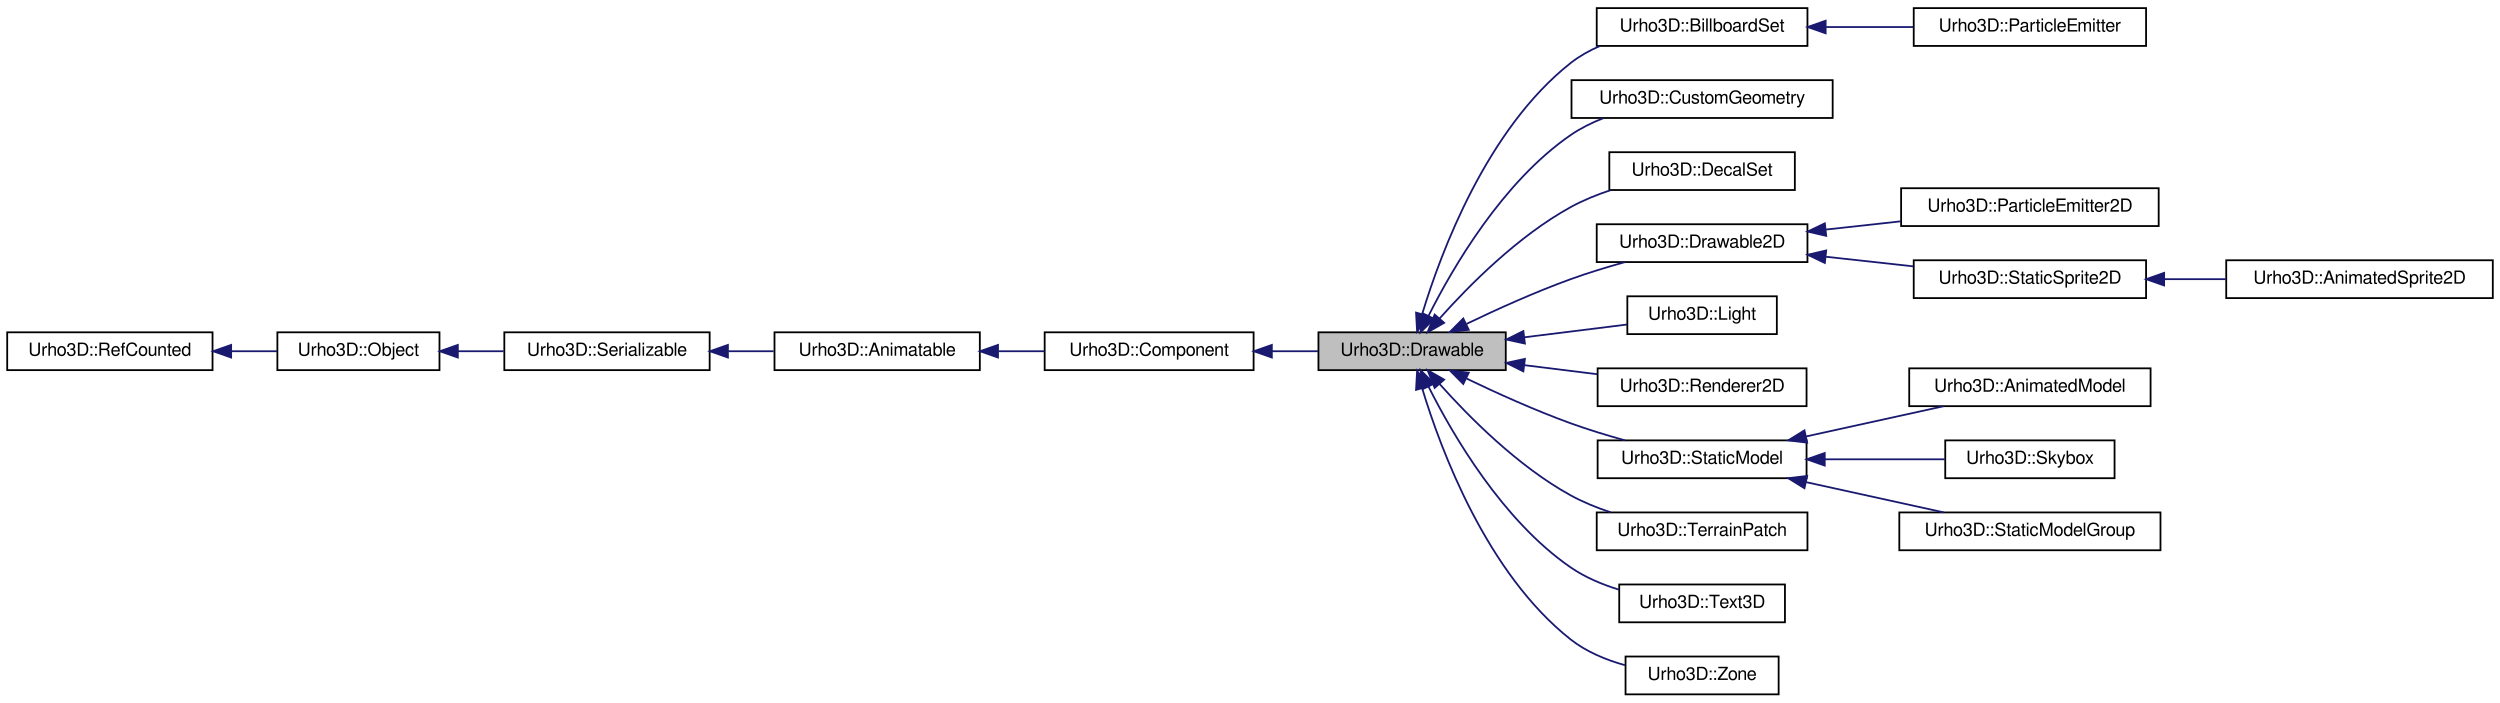
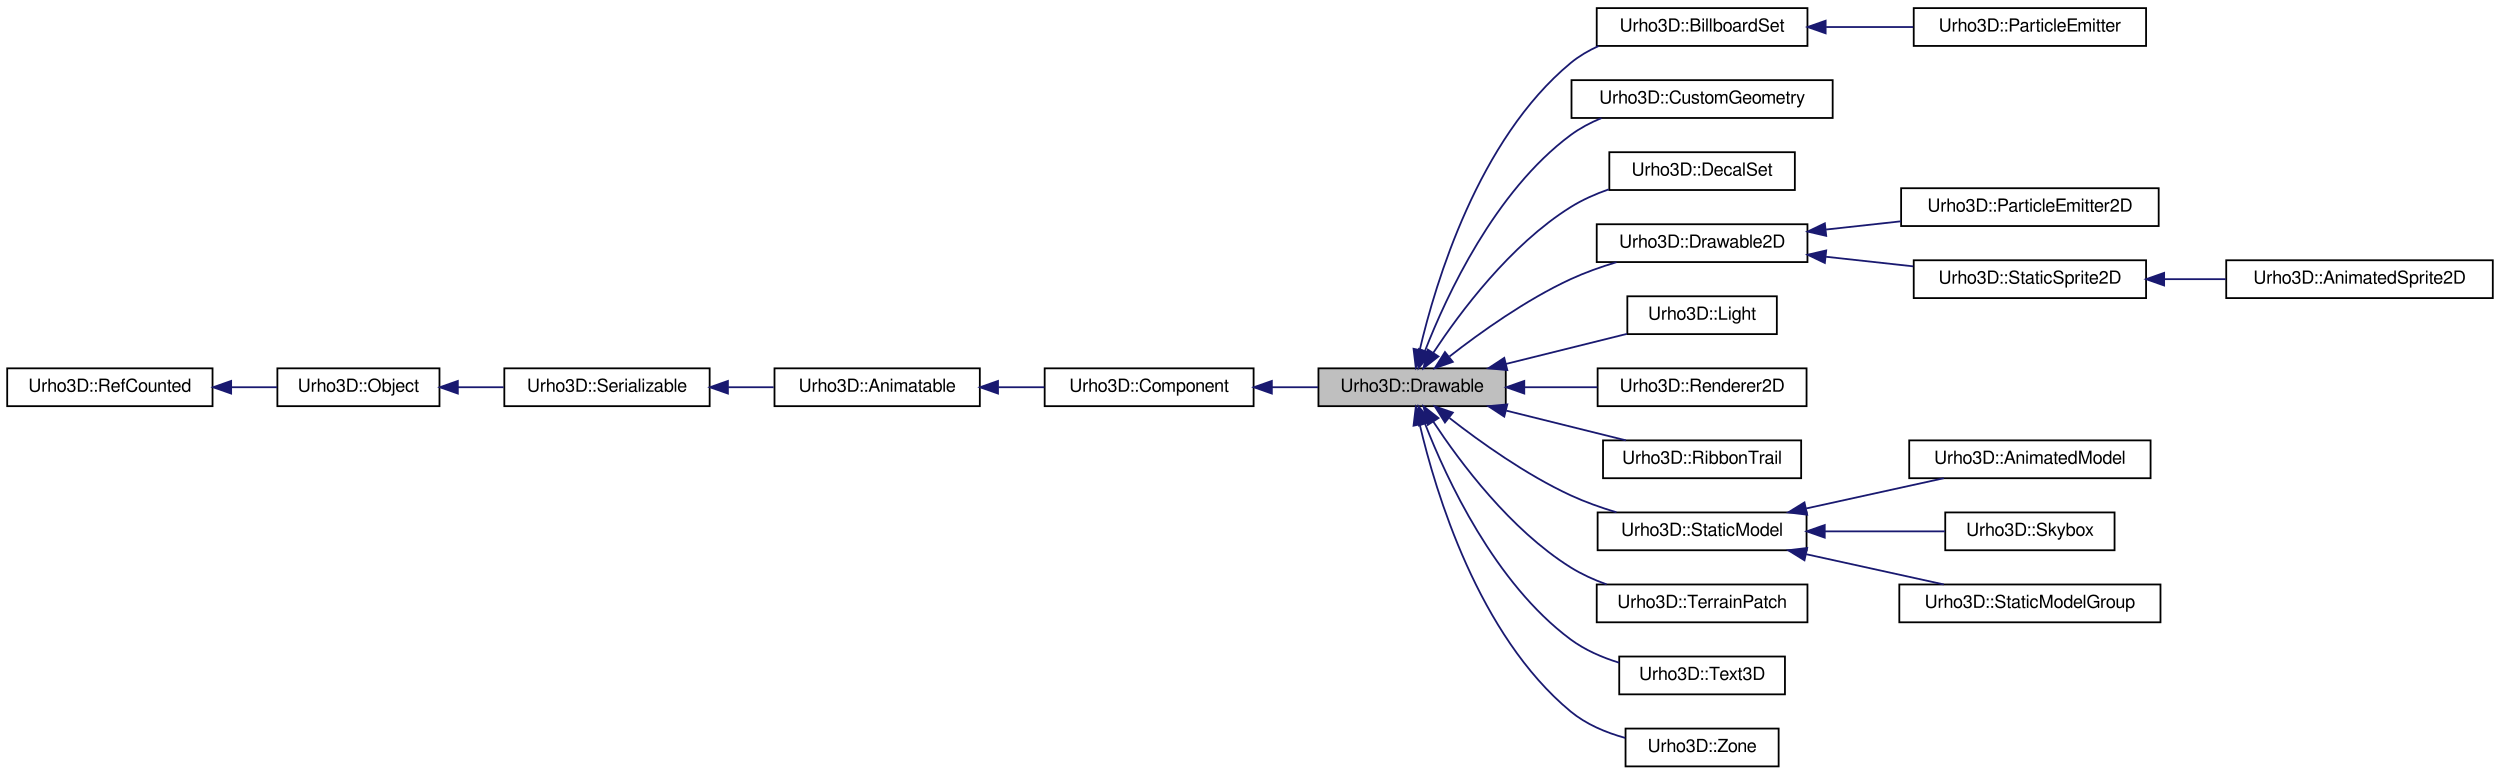
- <svg xmlns="http://www.w3.org/2000/svg" xmlns:xlink="http://www.w3.org/1999/xlink" width="1388pt" height="390pt" viewBox="0.00 0.00 1388.00 390.00">
-   <g id="graph1" class="graph" transform="scale(1 1) rotate(0) translate(4 386)">
+ <svg xmlns="http://www.w3.org/2000/svg" xmlns:xlink="http://www.w3.org/1999/xlink" width="1388pt" height="430pt" viewBox="0.00 0.00 1388.00 430.00">
+   <g id="graph1" class="graph" transform="scale(1 1) rotate(0) translate(4 426)">
    <g id="node1" class="node">
-       <polygon fill="#bfbfbf" stroke="black" points="728,-180.5 728,-201.5 832,-201.5 832,-180.5 728,-180.5" />
-       <text text-anchor="middle" x="780" y="-188.5" font-family="FreeSans" font-size="10.00">Urho3D::Drawable</text>
+       <polygon fill="#bfbfbf" stroke="black" points="728,-200.5 728,-221.5 832,-221.5 832,-200.5 728,-200.5" />
+       <text text-anchor="middle" x="780" y="-208.5" font-family="FreeSans" font-size="10.00">Urho3D::Drawable</text>
    </g>
    <g id="node13" class="node">
      <a xlink:href="class_urho3_d_1_1_billboard_set.html" target="_top" xlink:title="Billboard component.">
-         <polygon fill="none" stroke="black" points="882.5,-360.5 882.5,-381.5 999.5,-381.5 999.5,-360.5 882.5,-360.5" />
-         <text text-anchor="middle" x="941" y="-368.5" font-family="FreeSans" font-size="10.00">Urho3D::BillboardSet</text>
+         <polygon fill="none" stroke="black" points="882.5,-400.5 882.5,-421.5 999.5,-421.5 999.5,-400.5 882.5,-400.5" />
+         <text text-anchor="middle" x="941" y="-408.5" font-family="FreeSans" font-size="10.00">Urho3D::BillboardSet</text>
      </a>
    </g>
    <g id="edge12" class="edge">
-       <path fill="none" stroke="midnightblue" d="M785.623,-211.723C796.009,-245.997 821.501,-314.336 868,-351 872.85,-354.824 878.379,-357.918 884.176,-360.421" />
-       <polygon fill="midnightblue" stroke="midnightblue" points="788.915,-210.509 782.774,-201.876 782.191,-212.454 788.915,-210.509" />
+       <path fill="none" stroke="midnightblue" d="M784.224,-231.645C792.998,-269.17 816.798,-348.591 868,-391 872.655,-394.856 877.994,-397.972 883.622,-400.489" />
+       <polygon fill="midnightblue" stroke="midnightblue" points="787.631,-230.841 782.054,-221.833 780.797,-232.353 787.631,-230.841" />
    </g>
    <g id="node17" class="node">
      <a xlink:href="class_urho3_d_1_1_custom_geometry.html" target="_top" xlink:title="Custom geometry component.">
-         <polygon fill="none" stroke="black" points="868.5,-320.5 868.5,-341.5 1013.5,-341.5 1013.5,-320.5 868.5,-320.5" />
-         <text text-anchor="middle" x="941" y="-328.5" font-family="FreeSans" font-size="10.00">Urho3D::CustomGeometry</text>
+         <polygon fill="none" stroke="black" points="868.5,-360.5 868.5,-381.5 1013.5,-381.5 1013.5,-360.5 868.5,-360.5" />
+         <text text-anchor="middle" x="941" y="-368.5" font-family="FreeSans" font-size="10.00">Urho3D::CustomGeometry</text>
      </a>
    </g>
    <g id="edge16" class="edge">
-       <path fill="none" stroke="midnightblue" d="M789.128,-210.668C802.575,-237.451 830.257,-285.027 868,-311 873.521,-314.799 879.739,-317.878 886.158,-320.374" />
-       <polygon fill="midnightblue" stroke="midnightblue" points="792.197,-208.976 784.68,-201.509 785.901,-212.034 792.197,-208.976" />
+       <path fill="none" stroke="midnightblue" d="M787.196,-231.28C799.124,-261.929 825.933,-319.776 868,-351 873.17,-354.838 879.036,-357.939 885.141,-360.445" />
+       <polygon fill="midnightblue" stroke="midnightblue" points="790.379,-229.801 783.597,-221.662 783.823,-232.254 790.379,-229.801" />
    </g>
    <g id="node19" class="node">
      <a xlink:href="class_urho3_d_1_1_decal_set.html" target="_top" xlink:title="Decal renderer component.">
-         <polygon fill="none" stroke="black" points="889.5,-280.5 889.5,-301.5 992.5,-301.5 992.5,-280.5 889.5,-280.5" />
-         <text text-anchor="middle" x="941" y="-288.5" font-family="FreeSans" font-size="10.00">Urho3D::DecalSet</text>
+         <polygon fill="none" stroke="black" points="889.5,-320.5 889.5,-341.5 992.5,-341.5 992.5,-320.5 889.5,-320.5" />
+         <text text-anchor="middle" x="941" y="-328.5" font-family="FreeSans" font-size="10.00">Urho3D::DecalSet</text>
      </a>
    </g>
    <g id="edge18" class="edge">
-       <path fill="none" stroke="midnightblue" d="M795.237,-209.158C811.473,-227.372 838.815,-254.957 868,-271 874.909,-274.798 882.59,-277.914 890.301,-280.46" />
-       <polygon fill="midnightblue" stroke="midnightblue" points="797.797,-206.769 788.592,-201.524 792.517,-211.364 797.797,-206.769" />
+       <path fill="none" stroke="midnightblue" d="M791.698,-230.02C806.624,-252.687 834.555,-290.112 868,-311 874.464,-315.037 881.747,-318.272 889.145,-320.86" />
+       <polygon fill="midnightblue" stroke="midnightblue" points="794.629,-228.107 786.289,-221.573 788.734,-231.882 794.629,-228.107" />
    </g>
    <g id="node21" class="node">
      <a xlink:href="class_urho3_d_1_1_drawable2_d.html" target="_top" xlink:title="Base class for 2D visible components.">
-         <polygon fill="none" stroke="black" points="882.5,-240.5 882.5,-261.5 999.5,-261.5 999.5,-240.5 882.5,-240.5" />
-         <text text-anchor="middle" x="941" y="-248.5" font-family="FreeSans" font-size="10.00">Urho3D::Drawable2D</text>
+         <polygon fill="none" stroke="black" points="882.5,-280.5 882.5,-301.5 999.5,-301.5 999.5,-280.5 882.5,-280.5" />
+         <text text-anchor="middle" x="941" y="-288.5" font-family="FreeSans" font-size="10.00">Urho3D::Drawable2D</text>
      </a>
    </g>
    <g id="edge20" class="edge">
-       <path fill="none" stroke="midnightblue" d="M810.229,-206.185C826.983,-214.231 848.343,-223.891 868,-231 877.639,-234.486 888.181,-237.704 898.181,-240.495" />
-       <polygon fill="midnightblue" stroke="midnightblue" points="811.468,-202.895 800.945,-201.665 808.404,-209.189 811.468,-202.895" />
+       <path fill="none" stroke="midnightblue" d="M800.744,-228.08C817.862,-241.427 843.272,-259.572 868,-271 875.992,-274.694 884.801,-277.824 893.452,-280.432" />
+       <polygon fill="midnightblue" stroke="midnightblue" points="802.601,-225.085 792.595,-221.599 798.243,-230.563 802.601,-225.085" />
    </g>
    <g id="node29" class="node">
      <a xlink:href="class_urho3_d_1_1_light.html" target="_top" xlink:title="Light component.">
-         <polygon fill="none" stroke="black" points="899.5,-200.5 899.5,-221.5 982.5,-221.5 982.5,-200.5 899.5,-200.5" />
-         <text text-anchor="middle" x="941" y="-208.5" font-family="FreeSans" font-size="10.00">Urho3D::Light</text>
+         <polygon fill="none" stroke="black" points="899.5,-240.5 899.5,-261.5 982.5,-261.5 982.5,-240.5 899.5,-240.5" />
+         <text text-anchor="middle" x="941" y="-248.5" font-family="FreeSans" font-size="10.00">Urho3D::Light</text>
      </a>
    </g>
    <g id="edge28" class="edge">
-       <path fill="none" stroke="midnightblue" d="M842.41,-198.753C861.521,-201.127 882.065,-203.679 899.428,-205.836" />
-       <polygon fill="midnightblue" stroke="midnightblue" points="842.627,-195.253 832.272,-197.493 841.764,-202.2 842.627,-195.253" />
+       <path fill="none" stroke="midnightblue" d="M832.045,-223.931C853.8,-229.336 878.738,-235.531 899.26,-240.63" />
+       <polygon fill="midnightblue" stroke="midnightblue" points="832.85,-220.524 822.301,-221.51 831.162,-227.318 832.85,-220.524" />
    </g>
    <g id="node31" class="node">
      <a xlink:href="class_urho3_d_1_1_renderer2_d.html" target="_top" xlink:title="2D renderer component.">
-         <polygon fill="none" stroke="black" points="883,-160.5 883,-181.5 999,-181.5 999,-160.5 883,-160.5" />
-         <text text-anchor="middle" x="941" y="-168.5" font-family="FreeSans" font-size="10.00">Urho3D::Renderer2D</text>
+         <polygon fill="none" stroke="black" points="883,-200.5 883,-221.5 999,-221.5 999,-200.5 883,-200.5" />
+         <text text-anchor="middle" x="941" y="-208.5" font-family="FreeSans" font-size="10.00">Urho3D::Renderer2D</text>
      </a>
    </g>
    <g id="edge30" class="edge">
-       <path fill="none" stroke="midnightblue" d="M842.309,-183.26C855.647,-181.603 869.688,-179.859 882.861,-178.222" />
-       <polygon fill="midnightblue" stroke="midnightblue" points="841.764,-179.8 832.272,-184.507 842.627,-186.747 841.764,-179.8" />
+       <path fill="none" stroke="midnightblue" d="M842.309,-211C855.647,-211 869.688,-211 882.861,-211" />
+       <polygon fill="midnightblue" stroke="midnightblue" points="842.272,-207.5 832.272,-211 842.272,-214.5 842.272,-207.5" />
    </g>
    <g id="node33" class="node">
+       <a xlink:href="class_urho3_d_1_1_ribbon_trail.html" target="_top" xlink:title="Drawable component that creates a tail.">
+         <polygon fill="none" stroke="black" points="886,-160.5 886,-181.5 996,-181.5 996,-160.5 886,-160.5" />
+         <text text-anchor="middle" x="941" y="-168.5" font-family="FreeSans" font-size="10.00">Urho3D::RibbonTrail</text>
+       </a>
+     </g>
+     <g id="edge32" class="edge">
+       <path fill="none" stroke="midnightblue" d="M832.259,-198.016C853.766,-192.673 878.354,-186.564 898.702,-181.509" />
+       <polygon fill="midnightblue" stroke="midnightblue" points="831.162,-194.682 822.301,-200.49 832.85,-201.476 831.162,-194.682" />
+     </g>
+     <g id="node35" class="node">
      <a xlink:href="class_urho3_d_1_1_static_model.html" target="_top" xlink:title="Static model component.">
        <polygon fill="none" stroke="black" points="883,-120.5 883,-141.5 999,-141.5 999,-120.5 883,-120.5" />
        <text text-anchor="middle" x="941" y="-128.5" font-family="FreeSans" font-size="10.00">Urho3D::StaticModel</text>
      </a>
    </g>
-     <g id="edge32" class="edge">
-       <path fill="none" stroke="midnightblue" d="M810.229,-175.815C826.983,-167.769 848.343,-158.109 868,-151 877.639,-147.514 888.181,-144.296 898.181,-141.505" />
-       <polygon fill="midnightblue" stroke="midnightblue" points="808.404,-172.811 800.945,-180.335 811.468,-179.105 808.404,-172.811" />
-     </g>
-     <g id="node41" class="node">
+     <g id="edge34" class="edge">
+       <path fill="none" stroke="midnightblue" d="M800.744,-193.92C817.862,-180.573 843.272,-162.428 868,-151 875.992,-147.306 884.801,-144.176 893.452,-141.568" />
+       <polygon fill="midnightblue" stroke="midnightblue" points="798.243,-191.437 792.595,-200.401 802.601,-196.915 798.243,-191.437" />
+     </g>
+     <g id="node43" class="node">
      <a xlink:href="class_urho3_d_1_1_terrain_patch.html" target="_top" xlink:title="Individually rendered part of a heightmap terrain.">
        <polygon fill="none" stroke="black" points="882.5,-80.5 882.5,-101.5 999.5,-101.5 999.5,-80.5 882.5,-80.5" />
        <text text-anchor="middle" x="941" y="-88.5" font-family="FreeSans" font-size="10.00">Urho3D::TerrainPatch</text>
      </a>
    </g>
-     <g id="edge40" class="edge">
-       <path fill="none" stroke="midnightblue" d="M795.237,-172.842C811.473,-154.628 838.815,-127.043 868,-111 874.909,-107.202 882.59,-104.086 890.301,-101.54" />
-       <polygon fill="midnightblue" stroke="midnightblue" points="792.517,-170.636 788.592,-180.476 797.797,-175.231 792.517,-170.636" />
-     </g>
-     <g id="node43" class="node">
+     <g id="edge42" class="edge">
+       <path fill="none" stroke="midnightblue" d="M791.698,-191.98C806.624,-169.313 834.555,-131.888 868,-111 874.13,-107.171 880.996,-104.065 887.998,-101.547" />
+       <polygon fill="midnightblue" stroke="midnightblue" points="788.734,-190.118 786.289,-200.427 794.629,-193.893 788.734,-190.118" />
+     </g>
+     <g id="node45" class="node">
      <a xlink:href="class_urho3_d_1_1_text3_d.html" target="_top" xlink:title="3D text component.">
        <polygon fill="none" stroke="black" points="895,-40.5 895,-61.5 987,-61.5 987,-40.5 895,-40.5" />
        <text text-anchor="middle" x="941" y="-48.5" font-family="FreeSans" font-size="10.00">Urho3D::Text3D</text>
      </a>
    </g>
-     <g id="edge42" class="edge">
-       <path fill="none" stroke="midnightblue" d="M789.128,-171.332C802.575,-144.549 830.257,-96.973 868,-71 876.011,-65.487 885.49,-61.491 894.919,-58.594" />
-       <polygon fill="midnightblue" stroke="midnightblue" points="785.901,-169.966 784.68,-180.491 792.197,-173.024 785.901,-169.966" />
-     </g>
-     <g id="node45" class="node">
+     <g id="edge44" class="edge">
+       <path fill="none" stroke="midnightblue" d="M787.196,-190.72C799.124,-160.071 825.933,-102.224 868,-71 875.914,-65.126 885.456,-60.977 894.994,-58.047" />
+       <polygon fill="midnightblue" stroke="midnightblue" points="783.823,-189.746 783.597,-200.338 790.379,-192.199 783.823,-189.746" />
+     </g>
+     <g id="node47" class="node">
      <a xlink:href="class_urho3_d_1_1_zone.html" target="_top" xlink:title="Component that describes global rendering properties.">
        <polygon fill="none" stroke="black" points="898.5,-0.5 898.5,-21.5 983.5,-21.5 983.5,-0.5 898.5,-0.5" />
        <text text-anchor="middle" x="941" y="-8.5" font-family="FreeSans" font-size="10.00">Urho3D::Zone</text>
      </a>
    </g>
-     <g id="edge44" class="edge">
-       <path fill="none" stroke="midnightblue" d="M785.623,-170.277C796.009,-136.003 821.501,-67.664 868,-31 876.668,-24.166 887.507,-19.663 898.159,-16.698" />
-       <polygon fill="midnightblue" stroke="midnightblue" points="782.191,-169.546 782.774,-180.124 788.915,-171.491 782.191,-169.546" />
+     <g id="edge46" class="edge">
+       <path fill="none" stroke="midnightblue" d="M784.224,-190.355C792.998,-152.83 816.798,-73.409 868,-31 876.602,-23.875 887.54,-19.277 898.314,-16.313" />
+       <polygon fill="midnightblue" stroke="midnightblue" points="780.797,-189.647 782.054,-200.167 787.631,-191.159 780.797,-189.647" />
    </g>
    <g id="node2" class="node">
      <a xlink:href="class_urho3_d_1_1_component.html" target="_top" xlink:title="Base class for components. Components can be created to scene nodes.">
-         <polygon fill="none" stroke="black" points="576,-180.5 576,-201.5 692,-201.5 692,-180.5 576,-180.5" />
-         <text text-anchor="middle" x="634" y="-188.5" font-family="FreeSans" font-size="10.00">Urho3D::Component</text>
+         <polygon fill="none" stroke="black" points="576,-200.5 576,-221.5 692,-221.5 692,-200.5 576,-200.5" />
+         <text text-anchor="middle" x="634" y="-208.5" font-family="FreeSans" font-size="10.00">Urho3D::Component</text>
      </a>
    </g>
    <g id="edge2" class="edge">
-       <path fill="none" stroke="midnightblue" d="M702.152,-191C710.755,-191 719.448,-191 727.751,-191" />
-       <polygon fill="midnightblue" stroke="midnightblue" points="702.123,-187.5 692.123,-191 702.123,-194.5 702.123,-187.5" />
+       <path fill="none" stroke="midnightblue" d="M702.152,-211C710.755,-211 719.448,-211 727.751,-211" />
+       <polygon fill="midnightblue" stroke="midnightblue" points="702.123,-207.5 692.123,-211 702.123,-214.5 702.123,-207.5" />
    </g>
    <g id="node4" class="node">
      <a xlink:href="class_urho3_d_1_1_animatable.html" target="_top" xlink:title="Base class for animatable object, an animatable object can be set animation on it's attributes...">
-         <polygon fill="none" stroke="black" points="426,-180.5 426,-201.5 540,-201.5 540,-180.5 426,-180.5" />
-         <text text-anchor="middle" x="483" y="-188.5" font-family="FreeSans" font-size="10.00">Urho3D::Animatable</text>
+         <polygon fill="none" stroke="black" points="426,-200.5 426,-221.5 540,-221.5 540,-200.5 426,-200.5" />
+         <text text-anchor="middle" x="483" y="-208.5" font-family="FreeSans" font-size="10.00">Urho3D::Animatable</text>
      </a>
    </g>
    <g id="edge4" class="edge">
-       <path fill="none" stroke="midnightblue" d="M550.354,-191C558.852,-191 567.489,-191 575.829,-191" />
-       <polygon fill="midnightblue" stroke="midnightblue" points="550.087,-187.5 540.087,-191 550.087,-194.5 550.087,-187.5" />
+       <path fill="none" stroke="midnightblue" d="M550.354,-211C558.852,-211 567.489,-211 575.829,-211" />
+       <polygon fill="midnightblue" stroke="midnightblue" points="550.087,-207.5 540.087,-211 550.087,-214.5 550.087,-207.5" />
    </g>
    <g id="node6" class="node">
      <a xlink:href="class_urho3_d_1_1_serializable.html" target="_top" xlink:title="Base class for objects with automatic serialization through attributes.">
-         <polygon fill="none" stroke="black" points="276,-180.5 276,-201.5 390,-201.5 390,-180.5 276,-180.5" />
-         <text text-anchor="middle" x="333" y="-188.5" font-family="FreeSans" font-size="10.00">Urho3D::Serializable</text>
+         <polygon fill="none" stroke="black" points="276,-200.5 276,-221.5 390,-221.5 390,-200.5 276,-200.5" />
+         <text text-anchor="middle" x="333" y="-208.5" font-family="FreeSans" font-size="10.00">Urho3D::Serializable</text>
      </a>
    </g>
    <g id="edge6" class="edge">
-       <path fill="none" stroke="midnightblue" d="M400.311,-191C408.728,-191 417.277,-191 425.525,-191" />
-       <polygon fill="midnightblue" stroke="midnightblue" points="400.137,-187.5 390.136,-191 400.136,-194.5 400.137,-187.5" />
+       <path fill="none" stroke="midnightblue" d="M400.311,-211C408.728,-211 417.277,-211 425.525,-211" />
+       <polygon fill="midnightblue" stroke="midnightblue" points="400.137,-207.5 390.136,-211 400.136,-214.5 400.137,-207.5" />
    </g>
    <g id="node8" class="node">
      <a xlink:href="class_urho3_d_1_1_object.html" target="_top" xlink:title="Base class for objects with type identification, subsystem access and event sending/receiving capabil...">
-         <polygon fill="none" stroke="black" points="150,-180.5 150,-201.5 240,-201.5 240,-180.5 150,-180.5" />
-         <text text-anchor="middle" x="195" y="-188.5" font-family="FreeSans" font-size="10.00">Urho3D::Object</text>
+         <polygon fill="none" stroke="black" points="150,-200.5 150,-221.5 240,-221.5 240,-200.5 150,-200.5" />
+         <text text-anchor="middle" x="195" y="-208.5" font-family="FreeSans" font-size="10.00">Urho3D::Object</text>
      </a>
    </g>
    <g id="edge8" class="edge">
-       <path fill="none" stroke="midnightblue" d="M250.212,-191C258.574,-191 267.218,-191 275.625,-191" />
-       <polygon fill="midnightblue" stroke="midnightblue" points="250.186,-187.5 240.186,-191 250.186,-194.5 250.186,-187.5" />
+       <path fill="none" stroke="midnightblue" d="M250.212,-211C258.574,-211 267.218,-211 275.625,-211" />
+       <polygon fill="midnightblue" stroke="midnightblue" points="250.186,-207.5 240.186,-211 250.186,-214.5 250.186,-207.5" />
    </g>
    <g id="node10" class="node">
      <a xlink:href="class_urho3_d_1_1_ref_counted.html" target="_top" xlink:title="Base class for intrusively reference-counted objects. These are noncopyable and non-assignable.">
-         <polygon fill="none" stroke="black" points="0,-180.5 0,-201.5 114,-201.5 114,-180.5 0,-180.5" />
-         <text text-anchor="middle" x="57" y="-188.5" font-family="FreeSans" font-size="10.00">Urho3D::RefCounted</text>
+         <polygon fill="none" stroke="black" points="0,-200.5 0,-221.5 114,-221.5 114,-200.5 0,-200.5" />
+         <text text-anchor="middle" x="57" y="-208.5" font-family="FreeSans" font-size="10.00">Urho3D::RefCounted</text>
      </a>
    </g>
    <g id="edge10" class="edge">
-       <path fill="none" stroke="midnightblue" d="M124.403,-191C133.027,-191 141.686,-191 149.838,-191" />
-       <polygon fill="midnightblue" stroke="midnightblue" points="124.326,-187.5 114.326,-191 124.326,-194.5 124.326,-187.5" />
+       <path fill="none" stroke="midnightblue" d="M124.403,-211C133.027,-211 141.686,-211 149.838,-211" />
+       <polygon fill="midnightblue" stroke="midnightblue" points="124.326,-207.5 114.326,-211 124.326,-214.5 124.326,-207.5" />
    </g>
    <g id="node15" class="node">
      <a xlink:href="class_urho3_d_1_1_particle_emitter.html" target="_top" xlink:title="Particle emitter component.">
-         <polygon fill="none" stroke="black" points="1058.5,-360.5 1058.5,-381.5 1187.5,-381.5 1187.5,-360.5 1058.5,-360.5" />
-         <text text-anchor="middle" x="1123" y="-368.5" font-family="FreeSans" font-size="10.00">Urho3D::ParticleEmitter</text>
+         <polygon fill="none" stroke="black" points="1058.5,-400.5 1058.5,-421.5 1187.5,-421.5 1187.5,-400.5 1058.5,-400.5" />
+         <text text-anchor="middle" x="1123" y="-408.5" font-family="FreeSans" font-size="10.00">Urho3D::ParticleEmitter</text>
      </a>
    </g>
    <g id="edge14" class="edge">
-       <path fill="none" stroke="midnightblue" d="M1009.85,-371C1025.72,-371 1042.53,-371 1058.22,-371" />
-       <polygon fill="midnightblue" stroke="midnightblue" points="1009.59,-367.5 999.588,-371 1009.59,-374.5 1009.59,-367.5" />
+       <path fill="none" stroke="midnightblue" d="M1009.85,-411C1025.72,-411 1042.53,-411 1058.22,-411" />
+       <polygon fill="midnightblue" stroke="midnightblue" points="1009.59,-407.5 999.588,-411 1009.59,-414.5 1009.59,-407.5" />
    </g>
    <g id="node23" class="node">
      <a xlink:href="class_urho3_d_1_1_particle_emitter2_d.html" target="_top" xlink:title="2D particle emitter component.">
-         <polygon fill="none" stroke="black" points="1051.5,-260.5 1051.5,-281.5 1194.5,-281.5 1194.5,-260.5 1051.5,-260.5" />
-         <text text-anchor="middle" x="1123" y="-268.5" font-family="FreeSans" font-size="10.00">Urho3D::ParticleEmitter2D</text>
+         <polygon fill="none" stroke="black" points="1051.5,-300.5 1051.5,-321.5 1194.5,-321.5 1194.5,-300.5 1051.5,-300.5" />
+         <text text-anchor="middle" x="1123" y="-308.5" font-family="FreeSans" font-size="10.00">Urho3D::ParticleEmitter2D</text>
      </a>
    </g>
    <g id="edge22" class="edge">
-       <path fill="none" stroke="midnightblue" d="M1009.84,-258.565C1023.45,-260.06 1037.76,-261.633 1051.46,-263.139" />
-       <polygon fill="midnightblue" stroke="midnightblue" points="1009.91,-255.052 999.588,-257.438 1009.15,-262.01 1009.91,-255.052" />
+       <path fill="none" stroke="midnightblue" d="M1009.84,-298.565C1023.45,-300.06 1037.76,-301.633 1051.46,-303.139" />
+       <polygon fill="midnightblue" stroke="midnightblue" points="1009.91,-295.052 999.588,-297.438 1009.15,-302.01 1009.91,-295.052" />
    </g>
    <g id="node25" class="node">
      <a xlink:href="class_urho3_d_1_1_static_sprite2_d.html" target="_top" xlink:title="Static sprite component.">
-         <polygon fill="none" stroke="black" points="1058.5,-220.5 1058.5,-241.5 1187.5,-241.5 1187.5,-220.5 1058.5,-220.5" />
-         <text text-anchor="middle" x="1123" y="-228.5" font-family="FreeSans" font-size="10.00">Urho3D::StaticSprite2D</text>
+         <polygon fill="none" stroke="black" points="1058.5,-260.5 1058.5,-281.5 1187.5,-281.5 1187.5,-260.5 1058.5,-260.5" />
+         <text text-anchor="middle" x="1123" y="-268.5" font-family="FreeSans" font-size="10.00">Urho3D::StaticSprite2D</text>
      </a>
    </g>
    <g id="edge24" class="edge">
-       <path fill="none" stroke="midnightblue" d="M1009.85,-243.434C1025.72,-241.691 1042.53,-239.842 1058.22,-238.119" />
-       <polygon fill="midnightblue" stroke="midnightblue" points="1009.15,-239.99 999.588,-244.562 1009.91,-246.948 1009.15,-239.99" />
+       <path fill="none" stroke="midnightblue" d="M1009.85,-283.434C1025.72,-281.691 1042.53,-279.842 1058.22,-278.119" />
+       <polygon fill="midnightblue" stroke="midnightblue" points="1009.15,-279.99 999.588,-284.562 1009.91,-286.948 1009.15,-279.99" />
    </g>
    <g id="node27" class="node">
      <a xlink:href="class_urho3_d_1_1_animated_sprite2_d.html" target="_top" xlink:title="Animated sprite component, it uses to play animation created by Spine (http://www.esotericsoftware.com) and Spriter (http://www.brashmonkey.com/).">
-         <polygon fill="none" stroke="black" points="1232,-220.5 1232,-241.5 1380,-241.5 1380,-220.5 1232,-220.5" />
-         <text text-anchor="middle" x="1306" y="-228.5" font-family="FreeSans" font-size="10.00">Urho3D::AnimatedSprite2D</text>
+         <polygon fill="none" stroke="black" points="1232,-260.5 1232,-281.5 1380,-281.5 1380,-260.5 1232,-260.5" />
+         <text text-anchor="middle" x="1306" y="-268.5" font-family="FreeSans" font-size="10.00">Urho3D::AnimatedSprite2D</text>
      </a>
    </g>
    <g id="edge26" class="edge">
-       <path fill="none" stroke="midnightblue" d="M1197.72,-231C1208.95,-231 1220.53,-231 1231.75,-231" />
-       <polygon fill="midnightblue" stroke="midnightblue" points="1197.52,-227.5 1187.52,-231 1197.52,-234.5 1197.52,-227.5" />
-     </g>
-     <g id="node35" class="node">
+       <path fill="none" stroke="midnightblue" d="M1197.72,-271C1208.95,-271 1220.53,-271 1231.75,-271" />
+       <polygon fill="midnightblue" stroke="midnightblue" points="1197.52,-267.5 1187.52,-271 1197.52,-274.5 1197.52,-267.5" />
+     </g>
+     <g id="node37" class="node">
      <a xlink:href="class_urho3_d_1_1_animated_model.html" target="_top" xlink:title="Animated model component.">
        <polygon fill="none" stroke="black" points="1056,-160.5 1056,-181.5 1190,-181.5 1190,-160.5 1056,-160.5" />
        <text text-anchor="middle" x="1123" y="-168.5" font-family="FreeSans" font-size="10.00">Urho3D::AnimatedModel</text>
      </a>
    </g>
-     <g id="edge34" class="edge">
+     <g id="edge36" class="edge">
      <path fill="none" stroke="midnightblue" d="M998.758,-143.694C1023.38,-149.106 1051.77,-155.344 1075.19,-160.491" />
      <polygon fill="midnightblue" stroke="midnightblue" points="999.337,-140.238 988.818,-141.51 997.834,-147.075 999.337,-140.238" />
    </g>
-     <g id="node37" class="node">
+     <g id="node39" class="node">
      <a xlink:href="class_urho3_d_1_1_skybox.html" target="_top" xlink:title="Static model component with fixed position in relation to the camera.">
        <polygon fill="none" stroke="black" points="1076,-120.5 1076,-141.5 1170,-141.5 1170,-120.5 1076,-120.5" />
        <text text-anchor="middle" x="1123" y="-128.5" font-family="FreeSans" font-size="10.00">Urho3D::Skybox</text>
      </a>
    </g>
-     <g id="edge36" class="edge">
+     <g id="edge38" class="edge">
      <path fill="none" stroke="midnightblue" d="M1009.13,-131C1031.33,-131 1055.47,-131 1075.79,-131" />
      <polygon fill="midnightblue" stroke="midnightblue" points="1009.09,-127.5 999.086,-131 1009.09,-134.5 1009.09,-127.5" />
    </g>
-     <g id="node39" class="node">
+     <g id="node41" class="node">
      <a xlink:href="class_urho3_d_1_1_static_model_group.html" target="_top" xlink:title="Renders several object instances while culling and receiving light as one unit. Can be used as a CPU-...">
        <polygon fill="none" stroke="black" points="1050.5,-80.5 1050.5,-101.5 1195.5,-101.5 1195.5,-80.5 1050.5,-80.5" />
        <text text-anchor="middle" x="1123" y="-88.5" font-family="FreeSans" font-size="10.00">Urho3D::StaticModelGroup</text>
      </a>
    </g>
-     <g id="edge38" class="edge">
+     <g id="edge40" class="edge">
      <path fill="none" stroke="midnightblue" d="M998.758,-118.306C1023.38,-112.894 1051.77,-106.656 1075.19,-101.509" />
      <polygon fill="midnightblue" stroke="midnightblue" points="997.834,-114.925 988.818,-120.49 999.337,-121.762 997.834,-114.925" />
    </g>
  </g>
</svg>
